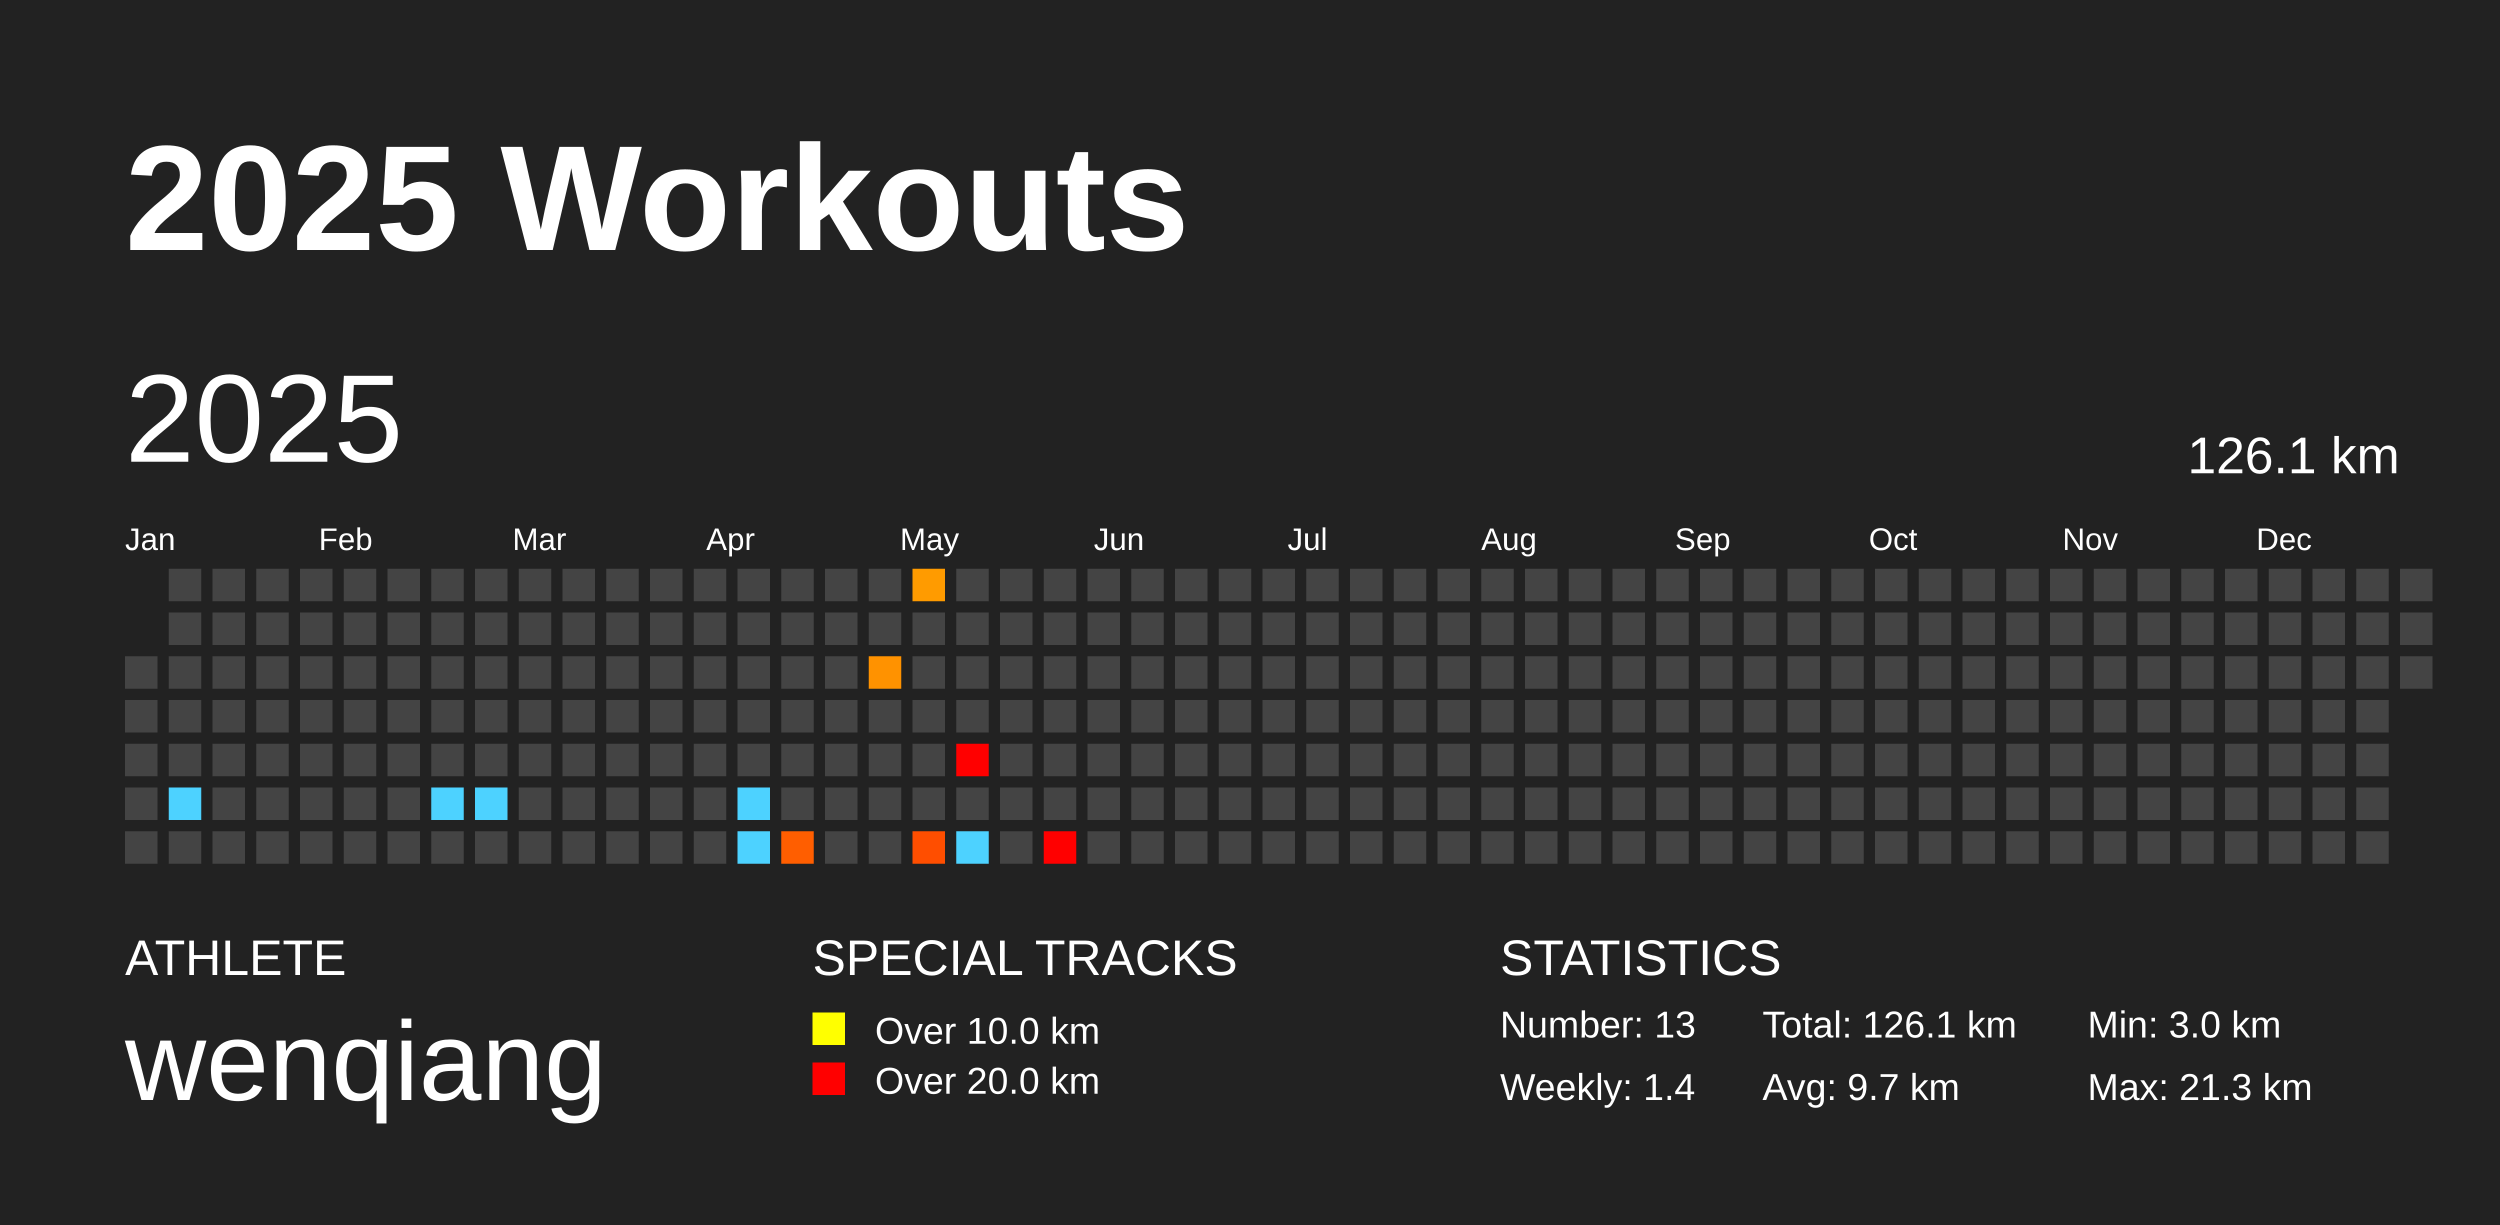
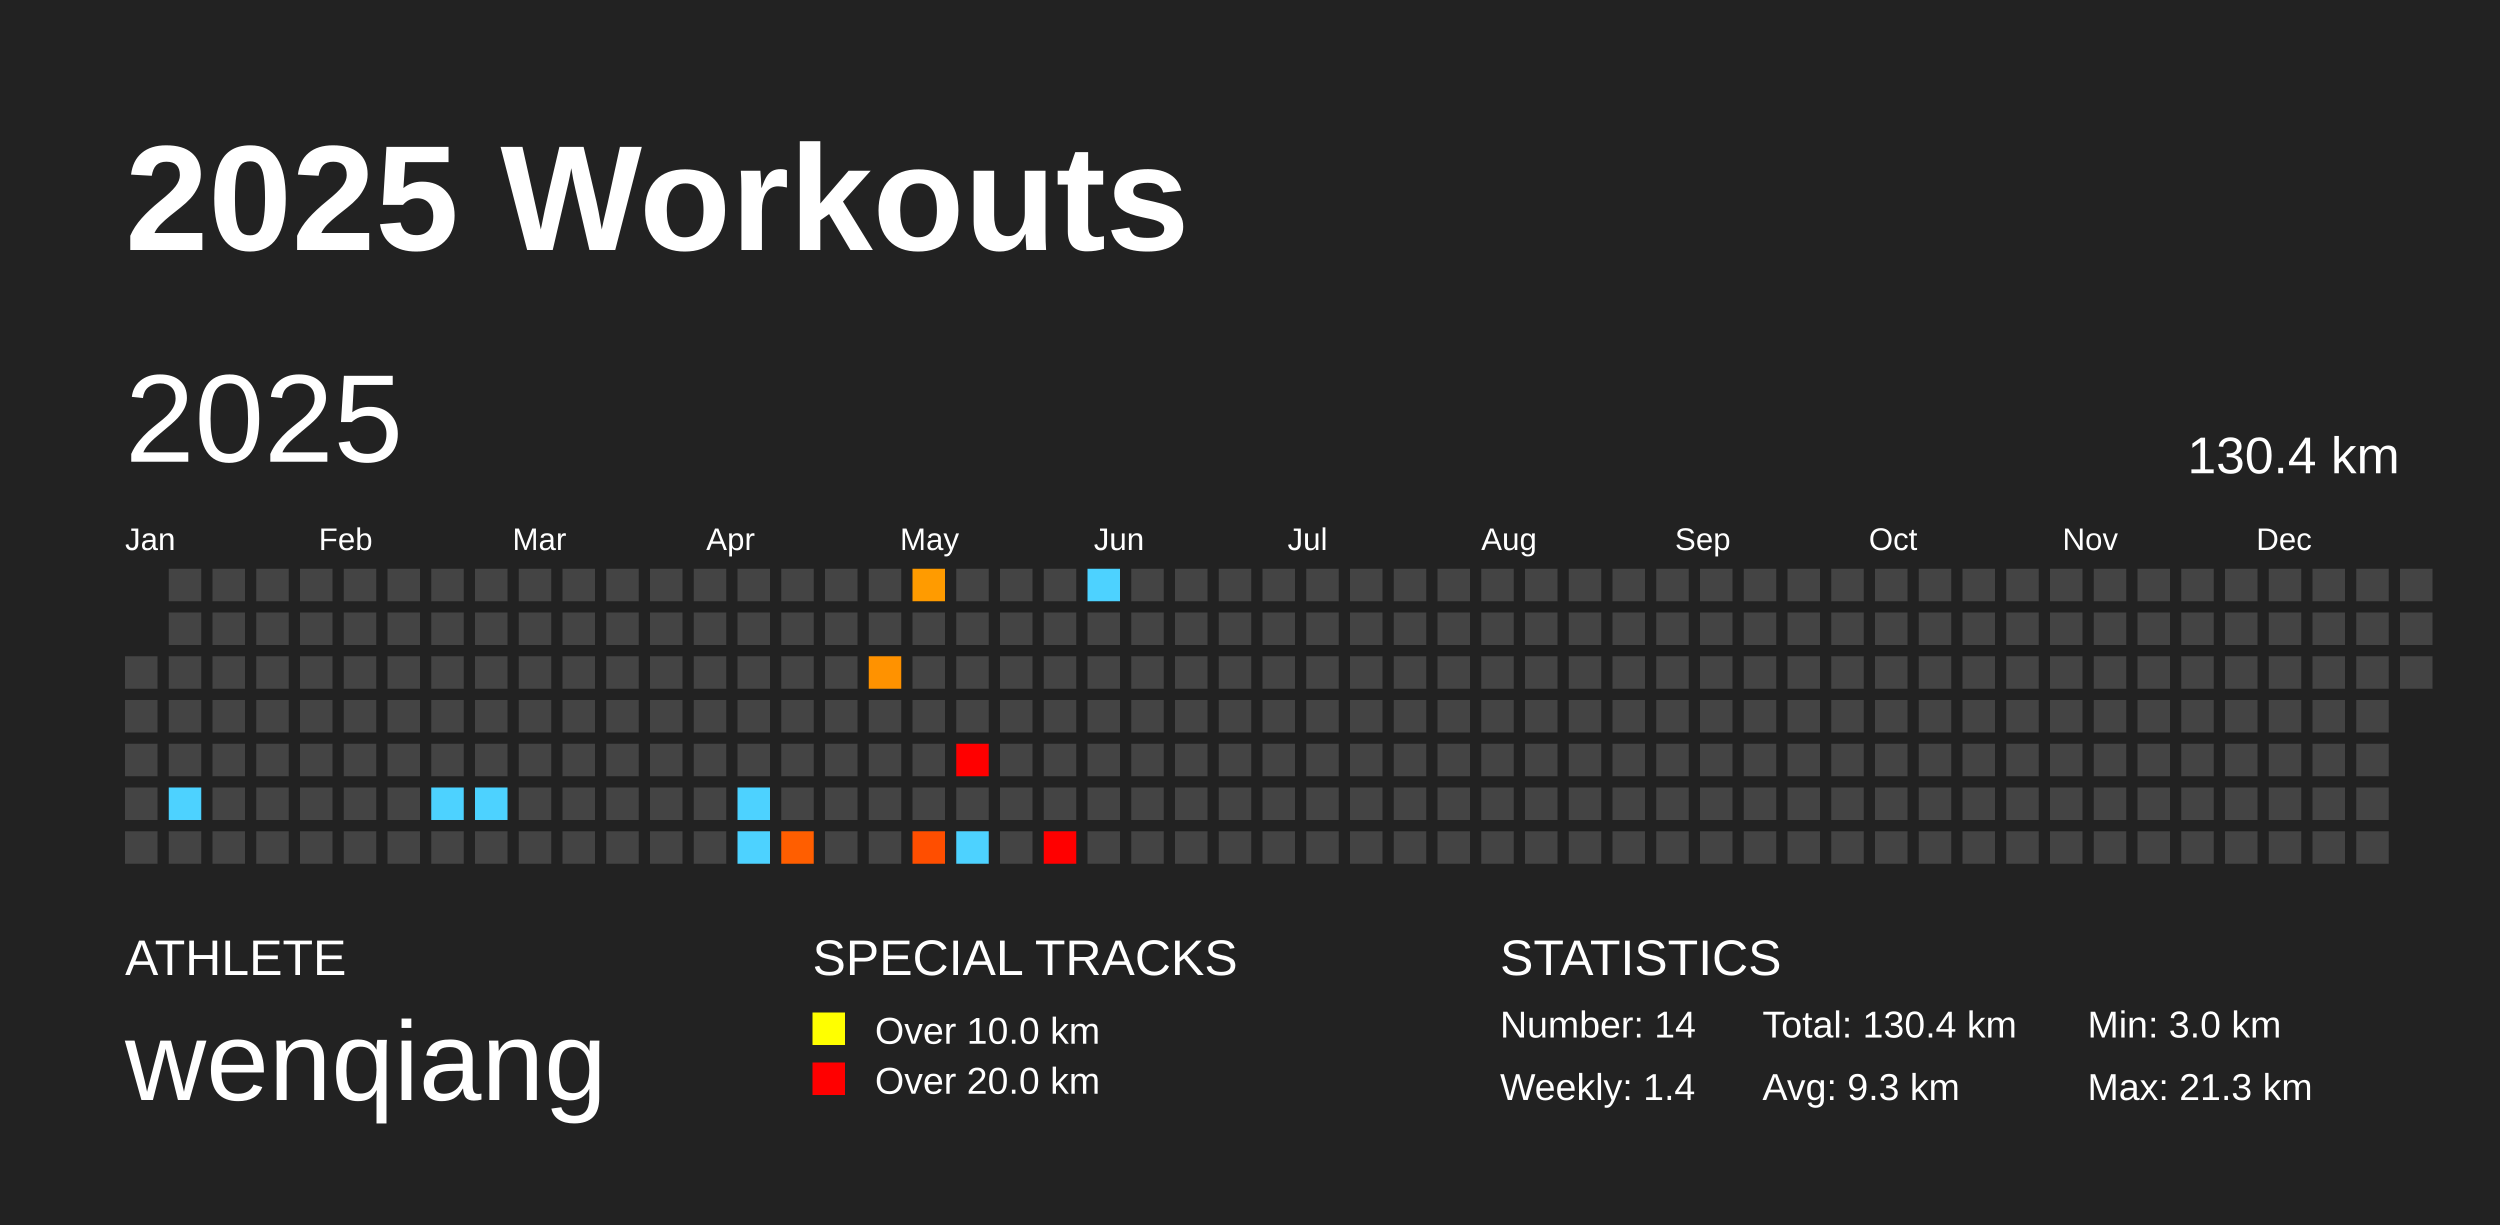
<svg xmlns="http://www.w3.org/2000/svg" baseProfile="full" height="98mm" version="1.1" viewBox="0,0,200,98" width="200mm">
  <defs />
  <rect fill="#222222" height="98" width="200" x="0" y="0" />
  <text fill="#FFFFFF" style="font-size:12px; font-family:Arial; font-weight:bold;" x="10" y="20">2025 Workouts</text>
  <text fill="#FFFFFF" style="font-size:4px; font-family:Arial" x="10" y="78">ATHLETE</text>
  <text fill="#FFFFFF" style="font-size:9px; font-family:Arial" x="10" y="88">wenqiang</text>
  <text fill="#FFFFFF" style="font-size:4px; font-family:Arial" x="65" y="78">SPECIAL TRACKS</text>
  <rect fill="yellow" height="2.6" width="2.6" x="65" y="81" />
  <text fill="#FFFFFF" style="font-size:3px; font-family:Arial" x="70" y="83.5">Over 10.0 km</text>
  <rect fill="red" height="2.6" width="2.6" x="65" y="85" />
  <text fill="#FFFFFF" style="font-size:3px; font-family:Arial" x="70" y="87.5">Over 20.0 km</text>
  <text fill="#FFFFFF" style="font-size:4px; font-family:Arial" x="120" y="78">STATISTICS</text>
-   <text fill="#FFFFFF" style="font-size:3px; font-family:Arial" x="120" y="83">Number: 13</text>
+   <text fill="#FFFFFF" style="font-size:3px; font-family:Arial" x="120" y="83">Number: 14</text>
  <text fill="#FFFFFF" style="font-size:3px; font-family:Arial" x="120" y="88">Weekly: 1.4</text>
-   <text fill="#FFFFFF" style="font-size:3px; font-family:Arial" x="141" y="83">Total: 126.1 km</text>
-   <text fill="#FFFFFF" style="font-size:3px; font-family:Arial" x="141" y="88">Avg: 9.7 km</text>
+   <text fill="#FFFFFF" style="font-size:3px; font-family:Arial" x="141" y="83">Total: 130.4 km</text>
+   <text fill="#FFFFFF" style="font-size:3px; font-family:Arial" x="141" y="88">Avg: 9.3 km</text>
  <text fill="#FFFFFF" style="font-size:3px; font-family:Arial" x="167" y="83">Min: 3.0 km</text>
  <text fill="#FFFFFF" style="font-size:3px; font-family:Arial" x="167" y="88">Max: 21.3 km</text>
  <text dominant-baseline="hanging" fill="#FFFFFF" style="font-size:10.0px; font-family:Arial;" x="10" y="30">2025</text>
-   <text dominant-baseline="hanging" fill="#FFFFFF" style="font-size:4.125px; font-family:Arial;" x="175" y="35">126.1 km</text>
+   <text dominant-baseline="hanging" fill="#FFFFFF" style="font-size:4.125px; font-family:Arial;" x="175" y="35">130.4 km</text>
  <text fill="#FFFFFF" style="font-size:2.5px; font-family:Arial" x="10.0" y="44">Jan</text>
  <text fill="#FFFFFF" style="font-size:2.5px; font-family:Arial" x="25.5" y="44">Feb</text>
  <text fill="#FFFFFF" style="font-size:2.5px; font-family:Arial" x="41.0" y="44">Mar</text>
  <text fill="#FFFFFF" style="font-size:2.5px; font-family:Arial" x="56.5" y="44">Apr</text>
  <text fill="#FFFFFF" style="font-size:2.5px; font-family:Arial" x="72.0" y="44">May</text>
  <text fill="#FFFFFF" style="font-size:2.5px; font-family:Arial" x="87.5" y="44">Jun</text>
  <text fill="#FFFFFF" style="font-size:2.5px; font-family:Arial" x="103.0" y="44">Jul</text>
  <text fill="#FFFFFF" style="font-size:2.5px; font-family:Arial" x="118.5" y="44">Aug</text>
  <text fill="#FFFFFF" style="font-size:2.5px; font-family:Arial" x="134.0" y="44">Sep</text>
  <text fill="#FFFFFF" style="font-size:2.5px; font-family:Arial" x="149.5" y="44">Oct</text>
  <text fill="#FFFFFF" style="font-size:2.5px; font-family:Arial" x="165.0" y="44">Nov</text>
  <text fill="#FFFFFF" style="font-size:2.5px; font-family:Arial" x="180.5" y="44">Dec</text>
  <rect fill="#444444" height="2.6" width="2.6" x="10.0" y="52.5" />
  <rect fill="#444444" height="2.6" width="2.6" x="10.0" y="56.0" />
  <rect fill="#444444" height="2.6" width="2.6" x="10.0" y="59.5" />
  <rect fill="#444444" height="2.6" width="2.6" x="10.0" y="63.0" />
  <rect fill="#444444" height="2.6" width="2.6" x="10.0" y="66.5" />
  <rect fill="#444444" height="2.6" width="2.6" x="13.5" y="45.5" />
  <rect fill="#444444" height="2.6" width="2.6" x="13.5" y="49.0" />
  <rect fill="#444444" height="2.6" width="2.6" x="13.5" y="52.5" />
  <rect fill="#444444" height="2.6" width="2.6" x="13.5" y="56.0" />
  <rect fill="#444444" height="2.6" width="2.6" x="13.5" y="59.5" />
  <rect fill="#4dd2ff" height="2.6" width="2.6" x="13.5" y="63.0" />
  <rect fill="#444444" height="2.6" width="2.6" x="13.5" y="66.5" />
  <rect fill="#444444" height="2.6" width="2.6" x="17.0" y="45.5" />
  <rect fill="#444444" height="2.6" width="2.6" x="17.0" y="49.0" />
  <rect fill="#444444" height="2.6" width="2.6" x="17.0" y="52.5" />
  <rect fill="#444444" height="2.6" width="2.6" x="17.0" y="56.0" />
  <rect fill="#444444" height="2.6" width="2.6" x="17.0" y="59.5" />
  <rect fill="#444444" height="2.6" width="2.6" x="17.0" y="63.0" />
  <rect fill="#444444" height="2.6" width="2.6" x="17.0" y="66.5" />
  <rect fill="#444444" height="2.6" width="2.6" x="20.5" y="45.5" />
  <rect fill="#444444" height="2.6" width="2.6" x="20.5" y="49.0" />
  <rect fill="#444444" height="2.6" width="2.6" x="20.5" y="52.5" />
  <rect fill="#444444" height="2.6" width="2.6" x="20.5" y="56.0" />
  <rect fill="#444444" height="2.6" width="2.6" x="20.5" y="59.5" />
  <rect fill="#444444" height="2.6" width="2.6" x="20.5" y="63.0" />
  <rect fill="#444444" height="2.6" width="2.6" x="20.5" y="66.5" />
  <rect fill="#444444" height="2.6" width="2.6" x="24.0" y="45.5" />
  <rect fill="#444444" height="2.6" width="2.6" x="24.0" y="49.0" />
  <rect fill="#444444" height="2.6" width="2.6" x="24.0" y="52.5" />
  <rect fill="#444444" height="2.6" width="2.6" x="24.0" y="56.0" />
  <rect fill="#444444" height="2.6" width="2.6" x="24.0" y="59.5" />
  <rect fill="#444444" height="2.6" width="2.6" x="24.0" y="63.0" />
  <rect fill="#444444" height="2.6" width="2.6" x="24.0" y="66.5" />
  <rect fill="#444444" height="2.6" width="2.6" x="27.5" y="45.5" />
  <rect fill="#444444" height="2.6" width="2.6" x="27.5" y="49.0" />
  <rect fill="#444444" height="2.6" width="2.6" x="27.5" y="52.5" />
  <rect fill="#444444" height="2.6" width="2.6" x="27.5" y="56.0" />
  <rect fill="#444444" height="2.6" width="2.6" x="27.5" y="59.5" />
  <rect fill="#444444" height="2.6" width="2.6" x="27.5" y="63.0" />
  <rect fill="#444444" height="2.6" width="2.6" x="27.5" y="66.5" />
  <rect fill="#444444" height="2.6" width="2.6" x="31.0" y="45.5" />
  <rect fill="#444444" height="2.6" width="2.6" x="31.0" y="49.0" />
  <rect fill="#444444" height="2.6" width="2.6" x="31.0" y="52.5" />
  <rect fill="#444444" height="2.6" width="2.6" x="31.0" y="56.0" />
  <rect fill="#444444" height="2.6" width="2.6" x="31.0" y="59.5" />
  <rect fill="#444444" height="2.6" width="2.6" x="31.0" y="63.0" />
  <rect fill="#444444" height="2.6" width="2.6" x="31.0" y="66.5" />
  <rect fill="#444444" height="2.6" width="2.6" x="34.5" y="45.5" />
  <rect fill="#444444" height="2.6" width="2.6" x="34.5" y="49.0" />
  <rect fill="#444444" height="2.6" width="2.6" x="34.5" y="52.5" />
  <rect fill="#444444" height="2.6" width="2.6" x="34.5" y="56.0" />
  <rect fill="#444444" height="2.6" width="2.6" x="34.5" y="59.5" />
  <rect fill="#4dd2ff" height="2.6" width="2.6" x="34.5" y="63.0" />
  <rect fill="#444444" height="2.6" width="2.6" x="34.5" y="66.5" />
  <rect fill="#444444" height="2.6" width="2.6" x="38.0" y="45.5" />
  <rect fill="#444444" height="2.6" width="2.6" x="38.0" y="49.0" />
  <rect fill="#444444" height="2.6" width="2.6" x="38.0" y="52.5" />
  <rect fill="#444444" height="2.6" width="2.6" x="38.0" y="56.0" />
  <rect fill="#444444" height="2.6" width="2.6" x="38.0" y="59.5" />
  <rect fill="#4dd2ff" height="2.6" width="2.6" x="38.0" y="63.0" />
  <rect fill="#444444" height="2.6" width="2.6" x="38.0" y="66.5" />
  <rect fill="#444444" height="2.6" width="2.6" x="41.5" y="45.5" />
  <rect fill="#444444" height="2.6" width="2.6" x="41.5" y="49.0" />
  <rect fill="#444444" height="2.6" width="2.6" x="41.5" y="52.5" />
  <rect fill="#444444" height="2.6" width="2.6" x="41.5" y="56.0" />
  <rect fill="#444444" height="2.6" width="2.6" x="41.5" y="59.5" />
  <rect fill="#444444" height="2.6" width="2.6" x="41.5" y="63.0" />
  <rect fill="#444444" height="2.6" width="2.6" x="41.5" y="66.5" />
  <rect fill="#444444" height="2.6" width="2.6" x="45.0" y="45.5" />
  <rect fill="#444444" height="2.6" width="2.6" x="45.0" y="49.0" />
  <rect fill="#444444" height="2.6" width="2.6" x="45.0" y="52.5" />
  <rect fill="#444444" height="2.6" width="2.6" x="45.0" y="56.0" />
  <rect fill="#444444" height="2.6" width="2.6" x="45.0" y="59.5" />
  <rect fill="#444444" height="2.6" width="2.6" x="45.0" y="63.0" />
  <rect fill="#444444" height="2.6" width="2.6" x="45.0" y="66.5" />
  <rect fill="#444444" height="2.6" width="2.6" x="48.5" y="45.5" />
  <rect fill="#444444" height="2.6" width="2.6" x="48.5" y="49.0" />
  <rect fill="#444444" height="2.6" width="2.6" x="48.5" y="52.5" />
  <rect fill="#444444" height="2.6" width="2.6" x="48.5" y="56.0" />
  <rect fill="#444444" height="2.6" width="2.6" x="48.5" y="59.5" />
  <rect fill="#444444" height="2.6" width="2.6" x="48.5" y="63.0" />
  <rect fill="#444444" height="2.6" width="2.6" x="48.5" y="66.5" />
  <rect fill="#444444" height="2.6" width="2.6" x="52.0" y="45.5" />
  <rect fill="#444444" height="2.6" width="2.6" x="52.0" y="49.0" />
  <rect fill="#444444" height="2.6" width="2.6" x="52.0" y="52.5" />
  <rect fill="#444444" height="2.6" width="2.6" x="52.0" y="56.0" />
  <rect fill="#444444" height="2.6" width="2.6" x="52.0" y="59.5" />
  <rect fill="#444444" height="2.6" width="2.6" x="52.0" y="63.0" />
  <rect fill="#444444" height="2.6" width="2.6" x="52.0" y="66.5" />
  <rect fill="#444444" height="2.6" width="2.6" x="55.5" y="45.5" />
  <rect fill="#444444" height="2.6" width="2.6" x="55.5" y="49.0" />
  <rect fill="#444444" height="2.6" width="2.6" x="55.5" y="52.5" />
  <rect fill="#444444" height="2.6" width="2.6" x="55.5" y="56.0" />
  <rect fill="#444444" height="2.6" width="2.6" x="55.5" y="59.5" />
  <rect fill="#444444" height="2.6" width="2.6" x="55.5" y="63.0" />
  <rect fill="#444444" height="2.6" width="2.6" x="55.5" y="66.5" />
  <rect fill="#444444" height="2.6" width="2.6" x="59.0" y="45.5" />
  <rect fill="#444444" height="2.6" width="2.6" x="59.0" y="49.0" />
  <rect fill="#444444" height="2.6" width="2.6" x="59.0" y="52.5" />
  <rect fill="#444444" height="2.6" width="2.6" x="59.0" y="56.0" />
  <rect fill="#444444" height="2.6" width="2.6" x="59.0" y="59.5" />
  <rect fill="#4dd2ff" height="2.6" width="2.6" x="59.0" y="63.0" />
  <rect fill="#4dd2ff" height="2.6" width="2.6" x="59.0" y="66.5" />
  <rect fill="#444444" height="2.6" width="2.6" x="62.5" y="45.5" />
  <rect fill="#444444" height="2.6" width="2.6" x="62.5" y="49.0" />
  <rect fill="#444444" height="2.6" width="2.6" x="62.5" y="52.5" />
  <rect fill="#444444" height="2.6" width="2.6" x="62.5" y="56.0" />
  <rect fill="#444444" height="2.6" width="2.6" x="62.5" y="59.5" />
  <rect fill="#444444" height="2.6" width="2.6" x="62.5" y="63.0" />
  <rect fill="#ff5e00" height="2.6" width="2.6" x="62.5" y="66.5" />
  <rect fill="#444444" height="2.6" width="2.6" x="66.0" y="45.5" />
  <rect fill="#444444" height="2.6" width="2.6" x="66.0" y="49.0" />
  <rect fill="#444444" height="2.6" width="2.6" x="66.0" y="52.5" />
  <rect fill="#444444" height="2.6" width="2.6" x="66.0" y="56.0" />
  <rect fill="#444444" height="2.6" width="2.6" x="66.0" y="59.5" />
  <rect fill="#444444" height="2.6" width="2.6" x="66.0" y="63.0" />
  <rect fill="#444444" height="2.6" width="2.6" x="66.0" y="66.5" />
  <rect fill="#444444" height="2.6" width="2.6" x="69.5" y="45.5" />
  <rect fill="#444444" height="2.6" width="2.6" x="69.5" y="49.0" />
  <rect fill="#ff9200" height="2.6" width="2.6" x="69.5" y="52.5" />
  <rect fill="#444444" height="2.6" width="2.6" x="69.5" y="56.0" />
  <rect fill="#444444" height="2.6" width="2.6" x="69.5" y="59.5" />
  <rect fill="#444444" height="2.6" width="2.6" x="69.5" y="63.0" />
  <rect fill="#444444" height="2.6" width="2.6" x="69.5" y="66.5" />
  <rect fill="#ff9b00" height="2.6" width="2.6" x="73.0" y="45.5" />
  <rect fill="#444444" height="2.6" width="2.6" x="73.0" y="49.0" />
  <rect fill="#444444" height="2.6" width="2.6" x="73.0" y="52.5" />
  <rect fill="#444444" height="2.6" width="2.6" x="73.0" y="56.0" />
  <rect fill="#444444" height="2.6" width="2.6" x="73.0" y="59.5" />
  <rect fill="#444444" height="2.6" width="2.6" x="73.0" y="63.0" />
  <rect fill="#ff4e00" height="2.6" width="2.6" x="73.0" y="66.5" />
  <rect fill="#444444" height="2.6" width="2.6" x="76.5" y="45.5" />
  <rect fill="#444444" height="2.6" width="2.6" x="76.5" y="49.0" />
  <rect fill="#444444" height="2.6" width="2.6" x="76.5" y="52.5" />
  <rect fill="#444444" height="2.6" width="2.6" x="76.5" y="56.0" />
  <rect fill="red" height="2.6" width="2.6" x="76.5" y="59.5" />
  <rect fill="#444444" height="2.6" width="2.6" x="76.5" y="63.0" />
  <rect fill="#4dd2ff" height="2.6" width="2.6" x="76.5" y="66.5" />
  <rect fill="#444444" height="2.6" width="2.6" x="80.0" y="45.5" />
  <rect fill="#444444" height="2.6" width="2.6" x="80.0" y="49.0" />
  <rect fill="#444444" height="2.6" width="2.6" x="80.0" y="52.5" />
  <rect fill="#444444" height="2.6" width="2.6" x="80.0" y="56.0" />
  <rect fill="#444444" height="2.6" width="2.6" x="80.0" y="59.5" />
  <rect fill="#444444" height="2.6" width="2.6" x="80.0" y="63.0" />
  <rect fill="#444444" height="2.6" width="2.6" x="80.0" y="66.5" />
  <rect fill="#444444" height="2.6" width="2.6" x="83.5" y="45.5" />
  <rect fill="#444444" height="2.6" width="2.6" x="83.5" y="49.0" />
  <rect fill="#444444" height="2.6" width="2.6" x="83.5" y="52.5" />
  <rect fill="#444444" height="2.6" width="2.6" x="83.5" y="56.0" />
  <rect fill="#444444" height="2.6" width="2.6" x="83.5" y="59.5" />
  <rect fill="#444444" height="2.6" width="2.6" x="83.5" y="63.0" />
  <rect fill="red" height="2.6" width="2.6" x="83.5" y="66.5" />
-   <rect fill="#444444" height="2.6" width="2.6" x="87.0" y="45.5" />
+   <rect fill="#4dd2ff" height="2.6" width="2.6" x="87.0" y="45.5" />
  <rect fill="#444444" height="2.6" width="2.6" x="87.0" y="49.0" />
  <rect fill="#444444" height="2.6" width="2.6" x="87.0" y="52.5" />
  <rect fill="#444444" height="2.6" width="2.6" x="87.0" y="56.0" />
  <rect fill="#444444" height="2.6" width="2.6" x="87.0" y="59.5" />
  <rect fill="#444444" height="2.6" width="2.6" x="87.0" y="63.0" />
  <rect fill="#444444" height="2.6" width="2.6" x="87.0" y="66.5" />
  <rect fill="#444444" height="2.6" width="2.6" x="90.5" y="45.5" />
  <rect fill="#444444" height="2.6" width="2.6" x="90.5" y="49.0" />
  <rect fill="#444444" height="2.6" width="2.6" x="90.5" y="52.5" />
  <rect fill="#444444" height="2.6" width="2.6" x="90.5" y="56.0" />
  <rect fill="#444444" height="2.6" width="2.6" x="90.5" y="59.5" />
  <rect fill="#444444" height="2.6" width="2.6" x="90.5" y="63.0" />
  <rect fill="#444444" height="2.6" width="2.6" x="90.5" y="66.5" />
  <rect fill="#444444" height="2.6" width="2.6" x="94.0" y="45.5" />
  <rect fill="#444444" height="2.6" width="2.6" x="94.0" y="49.0" />
  <rect fill="#444444" height="2.6" width="2.6" x="94.0" y="52.5" />
  <rect fill="#444444" height="2.6" width="2.6" x="94.0" y="56.0" />
  <rect fill="#444444" height="2.6" width="2.6" x="94.0" y="59.5" />
  <rect fill="#444444" height="2.6" width="2.6" x="94.0" y="63.0" />
  <rect fill="#444444" height="2.6" width="2.6" x="94.0" y="66.5" />
  <rect fill="#444444" height="2.6" width="2.6" x="97.5" y="45.5" />
  <rect fill="#444444" height="2.6" width="2.6" x="97.5" y="49.0" />
  <rect fill="#444444" height="2.6" width="2.6" x="97.5" y="52.5" />
  <rect fill="#444444" height="2.6" width="2.6" x="97.5" y="56.0" />
  <rect fill="#444444" height="2.6" width="2.6" x="97.5" y="59.5" />
  <rect fill="#444444" height="2.6" width="2.6" x="97.5" y="63.0" />
  <rect fill="#444444" height="2.6" width="2.6" x="97.5" y="66.5" />
  <rect fill="#444444" height="2.6" width="2.6" x="101.0" y="45.5" />
  <rect fill="#444444" height="2.6" width="2.6" x="101.0" y="49.0" />
  <rect fill="#444444" height="2.6" width="2.6" x="101.0" y="52.5" />
  <rect fill="#444444" height="2.6" width="2.6" x="101.0" y="56.0" />
  <rect fill="#444444" height="2.6" width="2.6" x="101.0" y="59.5" />
  <rect fill="#444444" height="2.6" width="2.6" x="101.0" y="63.0" />
  <rect fill="#444444" height="2.6" width="2.6" x="101.0" y="66.5" />
  <rect fill="#444444" height="2.6" width="2.6" x="104.5" y="45.5" />
  <rect fill="#444444" height="2.6" width="2.6" x="104.5" y="49.0" />
  <rect fill="#444444" height="2.6" width="2.6" x="104.5" y="52.5" />
  <rect fill="#444444" height="2.6" width="2.6" x="104.5" y="56.0" />
  <rect fill="#444444" height="2.6" width="2.6" x="104.5" y="59.5" />
  <rect fill="#444444" height="2.6" width="2.6" x="104.5" y="63.0" />
  <rect fill="#444444" height="2.6" width="2.6" x="104.5" y="66.5" />
  <rect fill="#444444" height="2.6" width="2.6" x="108.0" y="45.5" />
  <rect fill="#444444" height="2.6" width="2.6" x="108.0" y="49.0" />
  <rect fill="#444444" height="2.6" width="2.6" x="108.0" y="52.5" />
  <rect fill="#444444" height="2.6" width="2.6" x="108.0" y="56.0" />
  <rect fill="#444444" height="2.6" width="2.6" x="108.0" y="59.5" />
  <rect fill="#444444" height="2.6" width="2.6" x="108.0" y="63.0" />
  <rect fill="#444444" height="2.6" width="2.6" x="108.0" y="66.5" />
  <rect fill="#444444" height="2.6" width="2.6" x="111.5" y="45.5" />
  <rect fill="#444444" height="2.6" width="2.6" x="111.5" y="49.0" />
  <rect fill="#444444" height="2.6" width="2.6" x="111.5" y="52.5" />
  <rect fill="#444444" height="2.6" width="2.6" x="111.5" y="56.0" />
  <rect fill="#444444" height="2.6" width="2.6" x="111.5" y="59.5" />
  <rect fill="#444444" height="2.6" width="2.6" x="111.5" y="63.0" />
  <rect fill="#444444" height="2.6" width="2.6" x="111.5" y="66.5" />
  <rect fill="#444444" height="2.6" width="2.6" x="115.0" y="45.5" />
  <rect fill="#444444" height="2.6" width="2.6" x="115.0" y="49.0" />
  <rect fill="#444444" height="2.6" width="2.6" x="115.0" y="52.5" />
  <rect fill="#444444" height="2.6" width="2.6" x="115.0" y="56.0" />
  <rect fill="#444444" height="2.6" width="2.6" x="115.0" y="59.5" />
  <rect fill="#444444" height="2.6" width="2.6" x="115.0" y="63.0" />
  <rect fill="#444444" height="2.6" width="2.6" x="115.0" y="66.5" />
  <rect fill="#444444" height="2.6" width="2.6" x="118.5" y="45.5" />
  <rect fill="#444444" height="2.6" width="2.6" x="118.5" y="49.0" />
  <rect fill="#444444" height="2.6" width="2.6" x="118.5" y="52.5" />
  <rect fill="#444444" height="2.6" width="2.6" x="118.5" y="56.0" />
  <rect fill="#444444" height="2.6" width="2.6" x="118.5" y="59.5" />
  <rect fill="#444444" height="2.6" width="2.6" x="118.5" y="63.0" />
  <rect fill="#444444" height="2.6" width="2.6" x="118.5" y="66.5" />
  <rect fill="#444444" height="2.6" width="2.6" x="122.0" y="45.5" />
  <rect fill="#444444" height="2.6" width="2.6" x="122.0" y="49.0" />
  <rect fill="#444444" height="2.6" width="2.6" x="122.0" y="52.5" />
  <rect fill="#444444" height="2.6" width="2.6" x="122.0" y="56.0" />
  <rect fill="#444444" height="2.6" width="2.6" x="122.0" y="59.5" />
  <rect fill="#444444" height="2.6" width="2.6" x="122.0" y="63.0" />
  <rect fill="#444444" height="2.6" width="2.6" x="122.0" y="66.5" />
  <rect fill="#444444" height="2.6" width="2.6" x="125.5" y="45.5" />
  <rect fill="#444444" height="2.6" width="2.6" x="125.5" y="49.0" />
  <rect fill="#444444" height="2.6" width="2.6" x="125.5" y="52.5" />
  <rect fill="#444444" height="2.6" width="2.6" x="125.5" y="56.0" />
  <rect fill="#444444" height="2.6" width="2.6" x="125.5" y="59.5" />
  <rect fill="#444444" height="2.6" width="2.6" x="125.5" y="63.0" />
  <rect fill="#444444" height="2.6" width="2.6" x="125.5" y="66.5" />
  <rect fill="#444444" height="2.6" width="2.6" x="129.0" y="45.5" />
  <rect fill="#444444" height="2.6" width="2.6" x="129.0" y="49.0" />
  <rect fill="#444444" height="2.6" width="2.6" x="129.0" y="52.5" />
  <rect fill="#444444" height="2.6" width="2.6" x="129.0" y="56.0" />
  <rect fill="#444444" height="2.6" width="2.6" x="129.0" y="59.5" />
  <rect fill="#444444" height="2.6" width="2.6" x="129.0" y="63.0" />
  <rect fill="#444444" height="2.6" width="2.6" x="129.0" y="66.5" />
  <rect fill="#444444" height="2.6" width="2.6" x="132.5" y="45.5" />
  <rect fill="#444444" height="2.6" width="2.6" x="132.5" y="49.0" />
  <rect fill="#444444" height="2.6" width="2.6" x="132.5" y="52.5" />
  <rect fill="#444444" height="2.6" width="2.6" x="132.5" y="56.0" />
  <rect fill="#444444" height="2.6" width="2.6" x="132.5" y="59.5" />
  <rect fill="#444444" height="2.6" width="2.6" x="132.5" y="63.0" />
  <rect fill="#444444" height="2.6" width="2.6" x="132.5" y="66.5" />
  <rect fill="#444444" height="2.6" width="2.6" x="136.0" y="45.5" />
  <rect fill="#444444" height="2.6" width="2.6" x="136.0" y="49.0" />
  <rect fill="#444444" height="2.6" width="2.6" x="136.0" y="52.5" />
  <rect fill="#444444" height="2.6" width="2.6" x="136.0" y="56.0" />
  <rect fill="#444444" height="2.6" width="2.6" x="136.0" y="59.5" />
  <rect fill="#444444" height="2.6" width="2.6" x="136.0" y="63.0" />
  <rect fill="#444444" height="2.6" width="2.6" x="136.0" y="66.5" />
  <rect fill="#444444" height="2.6" width="2.6" x="139.5" y="45.5" />
  <rect fill="#444444" height="2.6" width="2.6" x="139.5" y="49.0" />
  <rect fill="#444444" height="2.6" width="2.6" x="139.5" y="52.5" />
  <rect fill="#444444" height="2.6" width="2.6" x="139.5" y="56.0" />
  <rect fill="#444444" height="2.6" width="2.6" x="139.5" y="59.5" />
  <rect fill="#444444" height="2.6" width="2.6" x="139.5" y="63.0" />
  <rect fill="#444444" height="2.6" width="2.6" x="139.5" y="66.5" />
  <rect fill="#444444" height="2.6" width="2.6" x="143.0" y="45.5" />
  <rect fill="#444444" height="2.6" width="2.6" x="143.0" y="49.0" />
  <rect fill="#444444" height="2.6" width="2.6" x="143.0" y="52.5" />
  <rect fill="#444444" height="2.6" width="2.6" x="143.0" y="56.0" />
  <rect fill="#444444" height="2.6" width="2.6" x="143.0" y="59.5" />
  <rect fill="#444444" height="2.6" width="2.6" x="143.0" y="63.0" />
  <rect fill="#444444" height="2.6" width="2.6" x="143.0" y="66.5" />
  <rect fill="#444444" height="2.6" width="2.6" x="146.5" y="45.5" />
  <rect fill="#444444" height="2.6" width="2.6" x="146.5" y="49.0" />
  <rect fill="#444444" height="2.6" width="2.6" x="146.5" y="52.5" />
  <rect fill="#444444" height="2.6" width="2.6" x="146.5" y="56.0" />
  <rect fill="#444444" height="2.6" width="2.6" x="146.5" y="59.5" />
  <rect fill="#444444" height="2.6" width="2.6" x="146.5" y="63.0" />
  <rect fill="#444444" height="2.6" width="2.6" x="146.5" y="66.5" />
  <rect fill="#444444" height="2.6" width="2.6" x="150.0" y="45.5" />
  <rect fill="#444444" height="2.6" width="2.6" x="150.0" y="49.0" />
  <rect fill="#444444" height="2.6" width="2.6" x="150.0" y="52.5" />
  <rect fill="#444444" height="2.6" width="2.6" x="150.0" y="56.0" />
  <rect fill="#444444" height="2.6" width="2.6" x="150.0" y="59.5" />
  <rect fill="#444444" height="2.6" width="2.6" x="150.0" y="63.0" />
  <rect fill="#444444" height="2.6" width="2.6" x="150.0" y="66.5" />
  <rect fill="#444444" height="2.6" width="2.6" x="153.5" y="45.5" />
  <rect fill="#444444" height="2.6" width="2.6" x="153.5" y="49.0" />
  <rect fill="#444444" height="2.6" width="2.6" x="153.5" y="52.5" />
  <rect fill="#444444" height="2.6" width="2.6" x="153.5" y="56.0" />
  <rect fill="#444444" height="2.6" width="2.6" x="153.5" y="59.5" />
  <rect fill="#444444" height="2.6" width="2.6" x="153.5" y="63.0" />
  <rect fill="#444444" height="2.6" width="2.6" x="153.5" y="66.5" />
  <rect fill="#444444" height="2.6" width="2.6" x="157.0" y="45.5" />
  <rect fill="#444444" height="2.6" width="2.6" x="157.0" y="49.0" />
  <rect fill="#444444" height="2.6" width="2.6" x="157.0" y="52.5" />
  <rect fill="#444444" height="2.6" width="2.6" x="157.0" y="56.0" />
  <rect fill="#444444" height="2.6" width="2.6" x="157.0" y="59.5" />
  <rect fill="#444444" height="2.6" width="2.6" x="157.0" y="63.0" />
  <rect fill="#444444" height="2.6" width="2.6" x="157.0" y="66.5" />
  <rect fill="#444444" height="2.6" width="2.6" x="160.5" y="45.5" />
  <rect fill="#444444" height="2.6" width="2.6" x="160.5" y="49.0" />
  <rect fill="#444444" height="2.6" width="2.6" x="160.5" y="52.5" />
  <rect fill="#444444" height="2.6" width="2.6" x="160.5" y="56.0" />
  <rect fill="#444444" height="2.6" width="2.6" x="160.5" y="59.5" />
  <rect fill="#444444" height="2.6" width="2.6" x="160.5" y="63.0" />
  <rect fill="#444444" height="2.6" width="2.6" x="160.5" y="66.5" />
  <rect fill="#444444" height="2.6" width="2.6" x="164.0" y="45.5" />
  <rect fill="#444444" height="2.6" width="2.6" x="164.0" y="49.0" />
  <rect fill="#444444" height="2.6" width="2.6" x="164.0" y="52.5" />
  <rect fill="#444444" height="2.6" width="2.6" x="164.0" y="56.0" />
  <rect fill="#444444" height="2.6" width="2.6" x="164.0" y="59.5" />
  <rect fill="#444444" height="2.6" width="2.6" x="164.0" y="63.0" />
  <rect fill="#444444" height="2.6" width="2.6" x="164.0" y="66.5" />
  <rect fill="#444444" height="2.6" width="2.6" x="167.5" y="45.5" />
  <rect fill="#444444" height="2.6" width="2.6" x="167.5" y="49.0" />
  <rect fill="#444444" height="2.6" width="2.6" x="167.5" y="52.5" />
  <rect fill="#444444" height="2.6" width="2.6" x="167.5" y="56.0" />
  <rect fill="#444444" height="2.6" width="2.6" x="167.5" y="59.5" />
  <rect fill="#444444" height="2.6" width="2.6" x="167.5" y="63.0" />
  <rect fill="#444444" height="2.6" width="2.6" x="167.5" y="66.5" />
  <rect fill="#444444" height="2.6" width="2.6" x="171.0" y="45.5" />
  <rect fill="#444444" height="2.6" width="2.6" x="171.0" y="49.0" />
  <rect fill="#444444" height="2.6" width="2.6" x="171.0" y="52.5" />
  <rect fill="#444444" height="2.6" width="2.6" x="171.0" y="56.0" />
  <rect fill="#444444" height="2.6" width="2.6" x="171.0" y="59.5" />
  <rect fill="#444444" height="2.6" width="2.6" x="171.0" y="63.0" />
  <rect fill="#444444" height="2.6" width="2.6" x="171.0" y="66.5" />
  <rect fill="#444444" height="2.6" width="2.6" x="174.5" y="45.5" />
  <rect fill="#444444" height="2.6" width="2.6" x="174.5" y="49.0" />
  <rect fill="#444444" height="2.6" width="2.6" x="174.5" y="52.5" />
  <rect fill="#444444" height="2.6" width="2.6" x="174.5" y="56.0" />
  <rect fill="#444444" height="2.6" width="2.6" x="174.5" y="59.5" />
  <rect fill="#444444" height="2.6" width="2.6" x="174.5" y="63.0" />
  <rect fill="#444444" height="2.6" width="2.6" x="174.5" y="66.5" />
  <rect fill="#444444" height="2.6" width="2.6" x="178.0" y="45.5" />
  <rect fill="#444444" height="2.6" width="2.6" x="178.0" y="49.0" />
  <rect fill="#444444" height="2.6" width="2.6" x="178.0" y="52.5" />
  <rect fill="#444444" height="2.6" width="2.6" x="178.0" y="56.0" />
  <rect fill="#444444" height="2.6" width="2.6" x="178.0" y="59.5" />
  <rect fill="#444444" height="2.6" width="2.6" x="178.0" y="63.0" />
  <rect fill="#444444" height="2.6" width="2.6" x="178.0" y="66.5" />
  <rect fill="#444444" height="2.6" width="2.6" x="181.5" y="45.5" />
  <rect fill="#444444" height="2.6" width="2.6" x="181.5" y="49.0" />
  <rect fill="#444444" height="2.6" width="2.6" x="181.5" y="52.5" />
  <rect fill="#444444" height="2.6" width="2.6" x="181.5" y="56.0" />
  <rect fill="#444444" height="2.6" width="2.6" x="181.5" y="59.5" />
  <rect fill="#444444" height="2.6" width="2.6" x="181.5" y="63.0" />
  <rect fill="#444444" height="2.6" width="2.6" x="181.5" y="66.5" />
  <rect fill="#444444" height="2.6" width="2.6" x="185.0" y="45.5" />
  <rect fill="#444444" height="2.6" width="2.6" x="185.0" y="49.0" />
  <rect fill="#444444" height="2.6" width="2.6" x="185.0" y="52.5" />
  <rect fill="#444444" height="2.6" width="2.6" x="185.0" y="56.0" />
  <rect fill="#444444" height="2.6" width="2.6" x="185.0" y="59.5" />
  <rect fill="#444444" height="2.6" width="2.6" x="185.0" y="63.0" />
  <rect fill="#444444" height="2.6" width="2.6" x="185.0" y="66.5" />
  <rect fill="#444444" height="2.6" width="2.6" x="188.5" y="45.5" />
  <rect fill="#444444" height="2.6" width="2.6" x="188.5" y="49.0" />
  <rect fill="#444444" height="2.6" width="2.6" x="188.5" y="52.5" />
  <rect fill="#444444" height="2.6" width="2.6" x="188.5" y="56.0" />
  <rect fill="#444444" height="2.6" width="2.6" x="188.5" y="59.5" />
  <rect fill="#444444" height="2.6" width="2.6" x="188.5" y="63.0" />
  <rect fill="#444444" height="2.6" width="2.6" x="188.5" y="66.5" />
  <rect fill="#444444" height="2.6" width="2.6" x="192.0" y="45.5" />
  <rect fill="#444444" height="2.6" width="2.6" x="192.0" y="49.0" />
  <rect fill="#444444" height="2.6" width="2.6" x="192.0" y="52.5" />
</svg>
